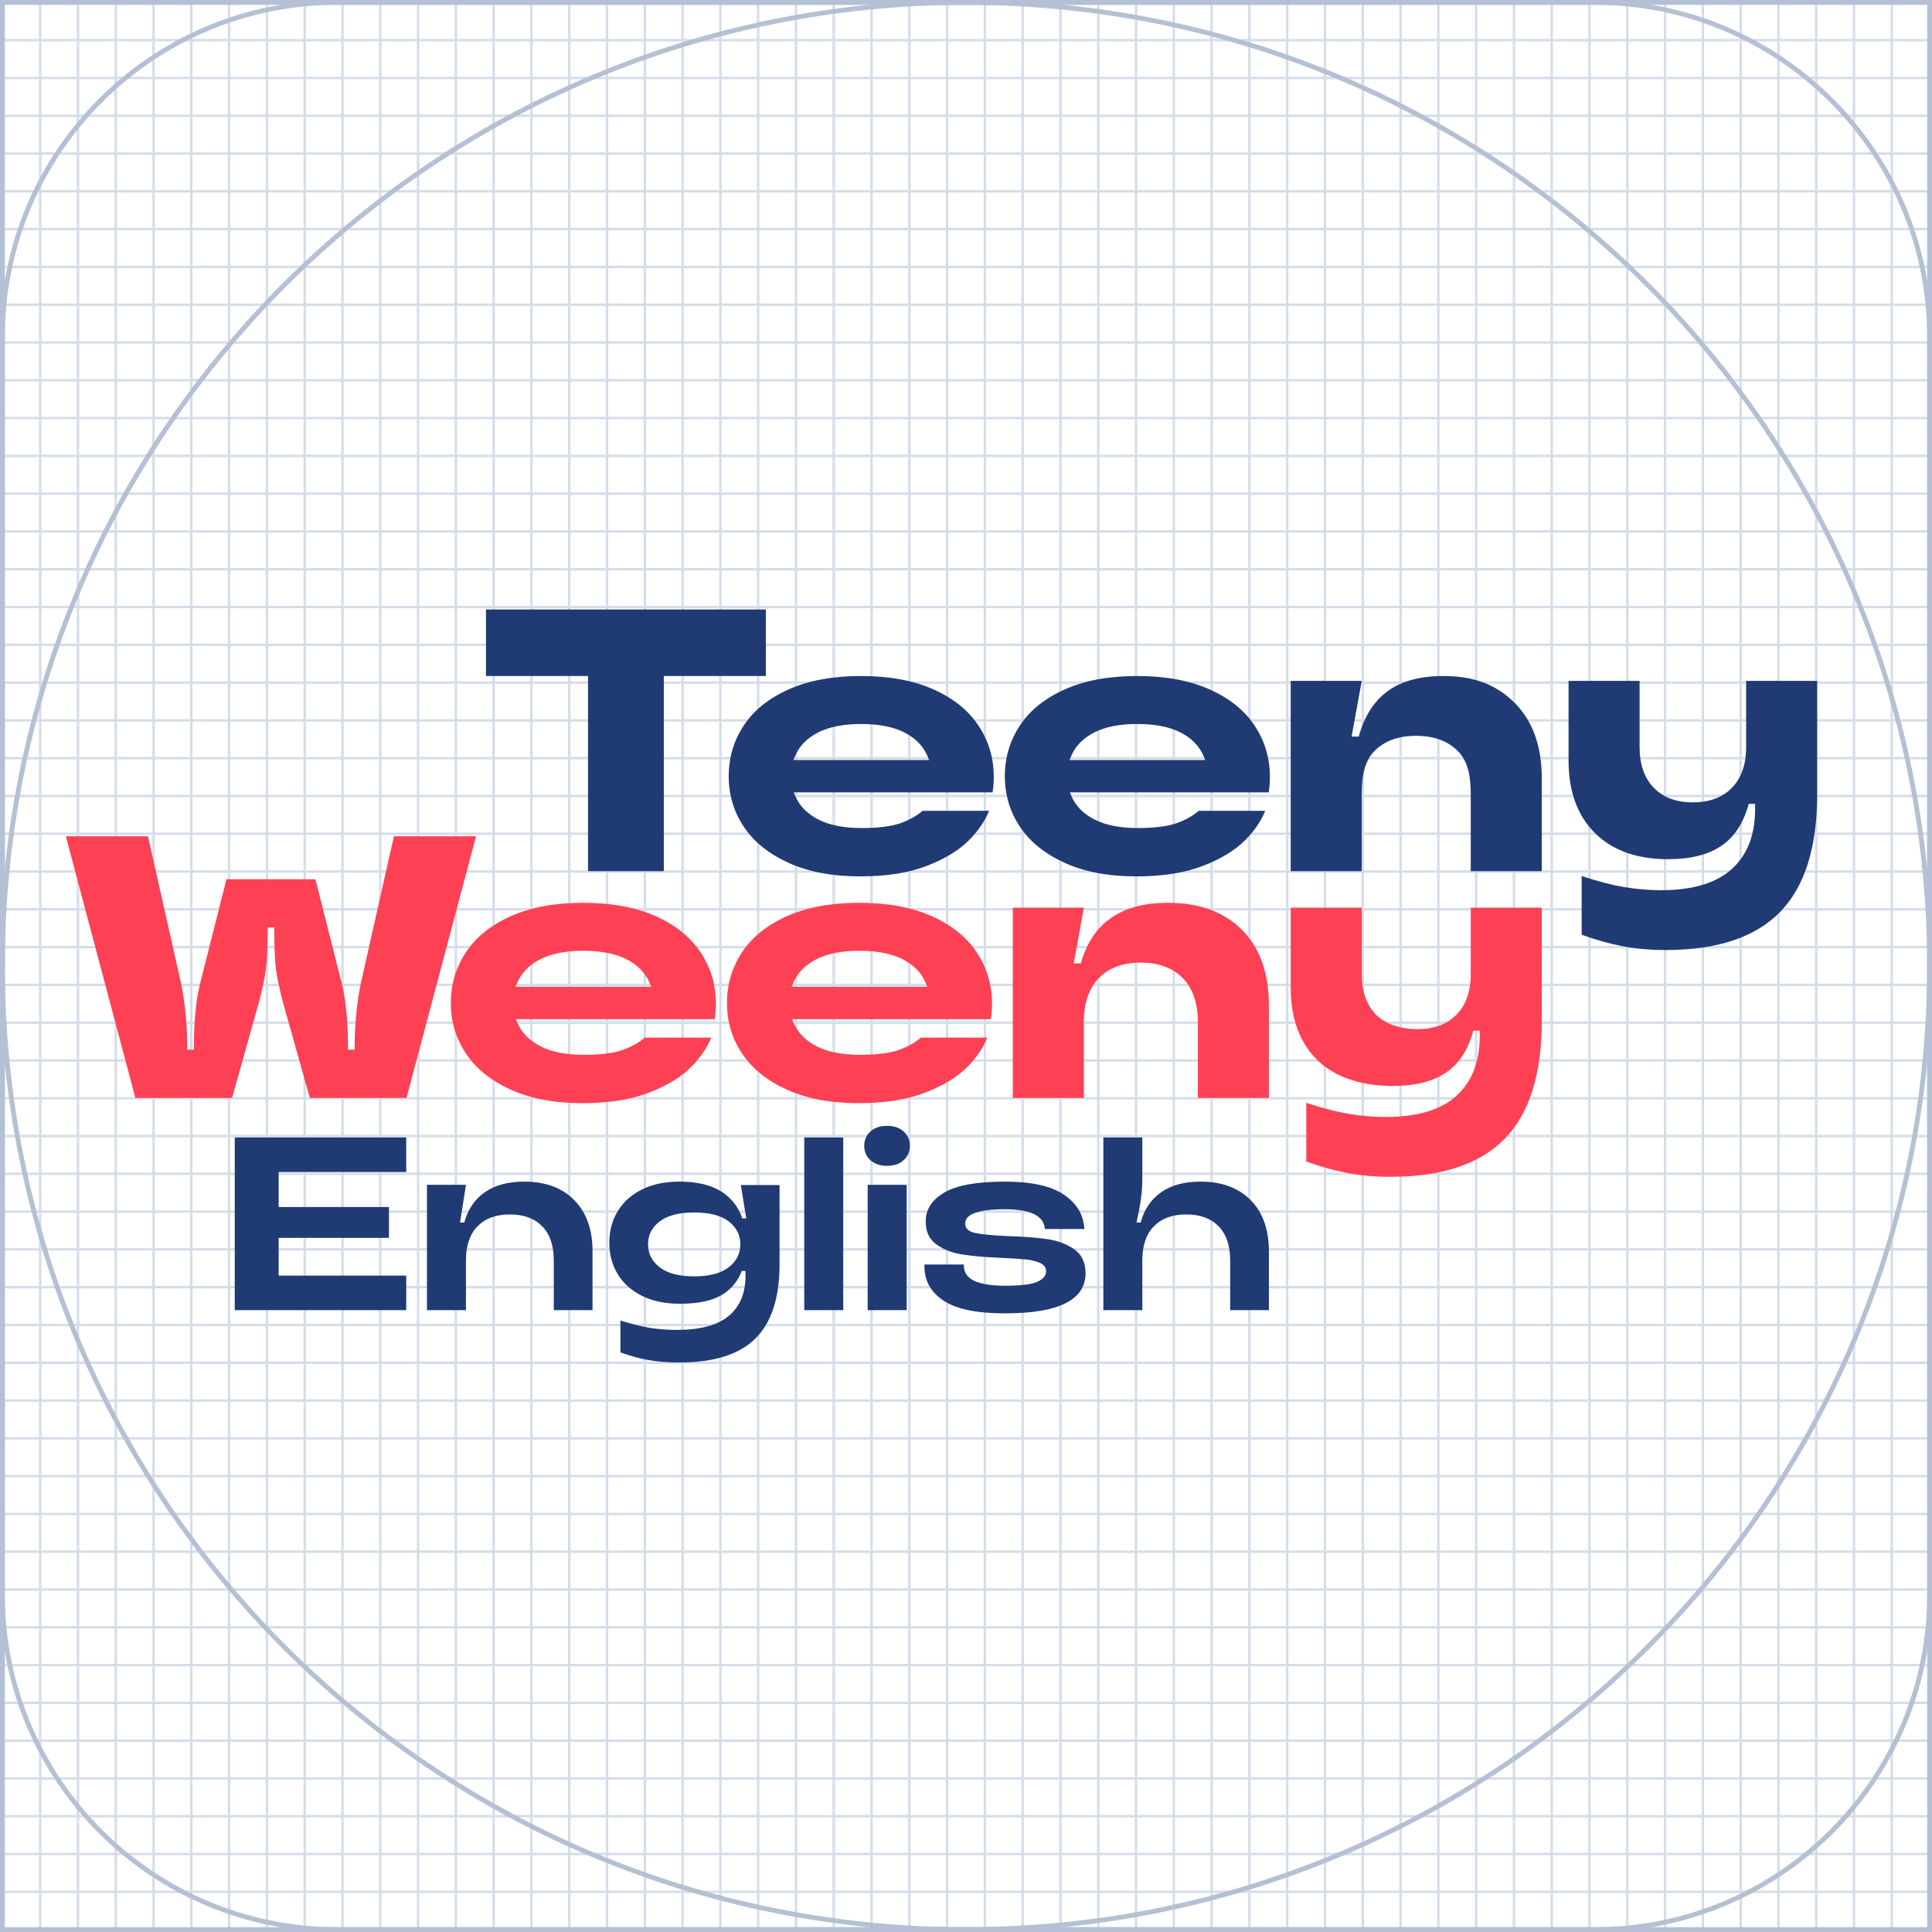
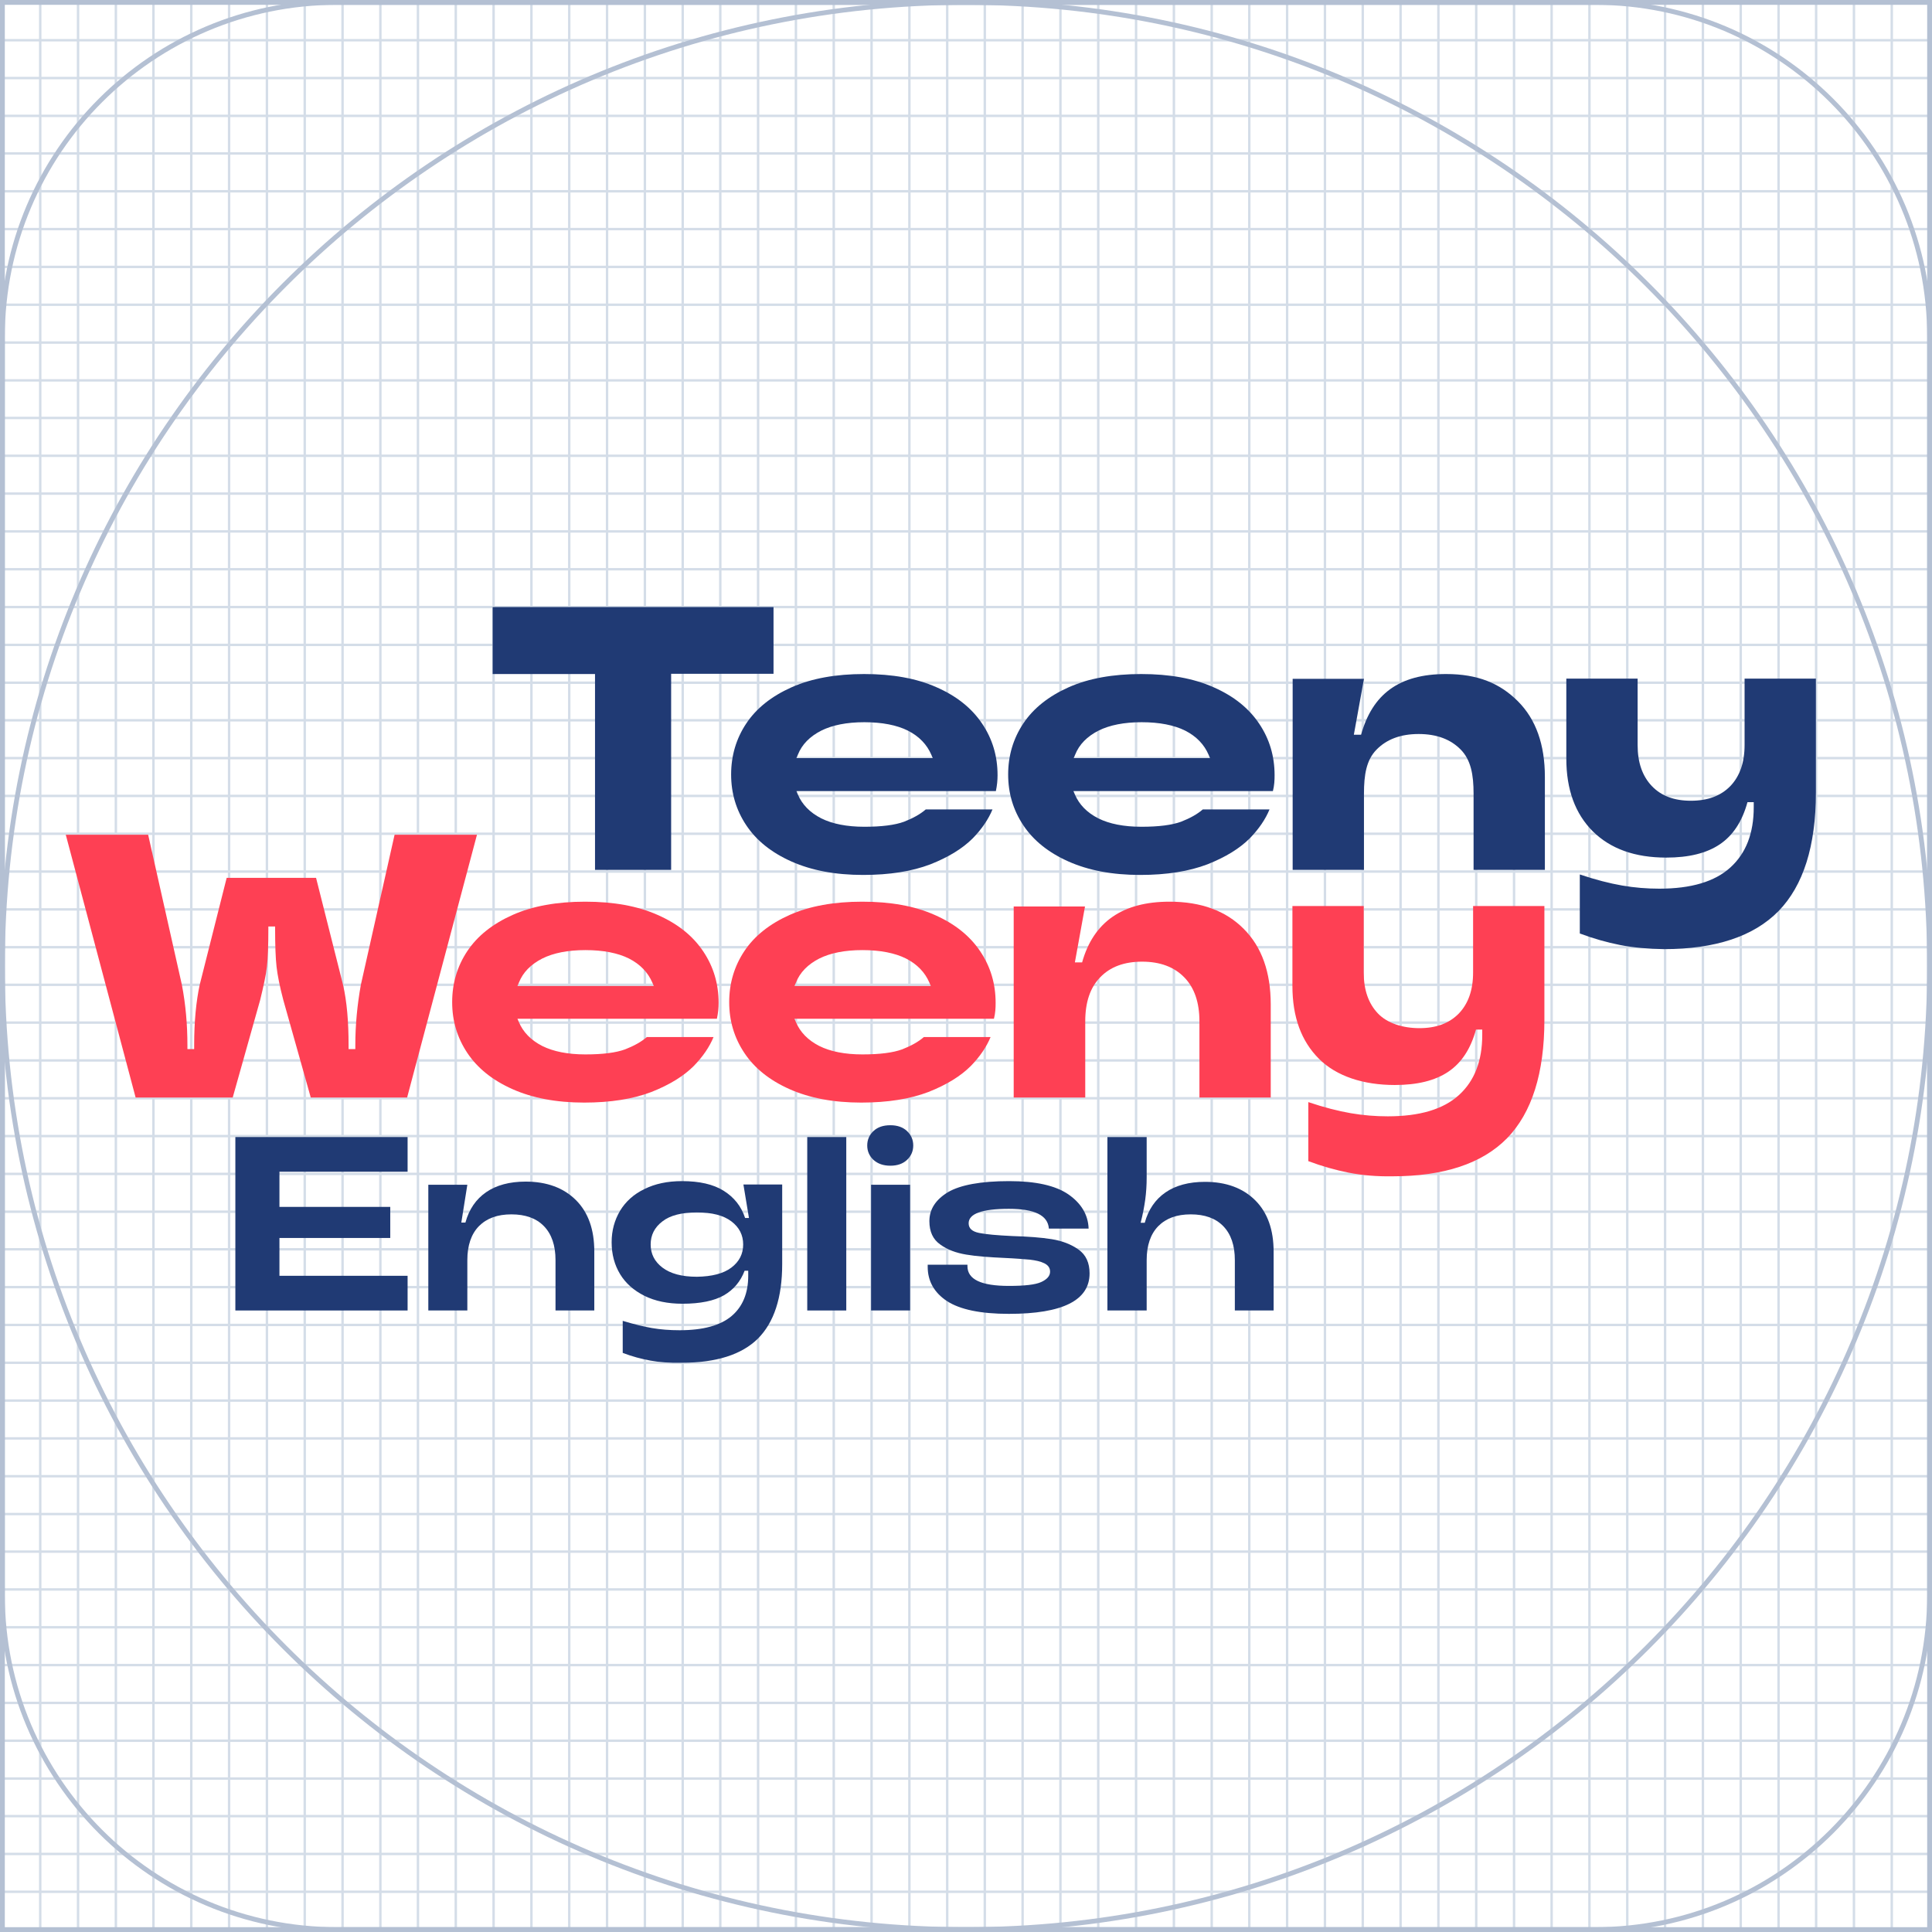
<svg xmlns="http://www.w3.org/2000/svg" version="1.1" id="Layer_1" x="0px" y="0px" viewBox="0 0 802 802" style="enable-background:new 0 0 802 802;" xml:space="preserve">
  <style type="text/css">
	.st0{enable-background:new    ;}
	.st1{fill:none;stroke:#D4DDE8;stroke-miterlimit:10;}
- 	.st2{fill:none;stroke:#B4C0D3;stroke-width:2;stroke-miterlimit:10;enable-background:new    ;}
+ 	.st2{fill:none;stroke:#B4C0D3;stroke-width:2;stroke-miterlimit:10;}
	.st3{fill:#203A74;}
	.st4{fill:#FE4054;}
</style>
  <g class="st0">
    <rect x="1" y="1" class="st1" width="800" height="800" />
-     <line class="st1" x1="1" y1="785.314" x2="801" y2="785.314" />
-     <line class="st1" x1="1" y1="769.627" x2="801" y2="769.627" />
-     <line class="st1" x1="1" y1="753.941" x2="801" y2="753.941" />
-     <line class="st1" x1="1" y1="738.255" x2="801" y2="738.255" />
-     <line class="st1" x1="1" y1="722.569" x2="801" y2="722.569" />
-     <line class="st1" x1="1" y1="706.882" x2="801" y2="706.882" />
-     <line class="st1" x1="1" y1="691.196" x2="801" y2="691.196" />
-     <line class="st1" x1="1" y1="675.51" x2="801" y2="675.51" />
-     <line class="st1" x1="1" y1="659.824" x2="801" y2="659.824" />
-     <line class="st1" x1="1" y1="644.137" x2="801" y2="644.137" />
-     <line class="st1" x1="1" y1="628.451" x2="801" y2="628.451" />
-     <line class="st1" x1="1" y1="612.765" x2="801" y2="612.765" />
-     <line class="st1" x1="1" y1="597.078" x2="801" y2="597.078" />
-     <line class="st1" x1="1" y1="581.392" x2="801" y2="581.392" />
-     <line class="st1" x1="1" y1="565.706" x2="801" y2="565.706" />
-     <line class="st1" x1="1" y1="550.02" x2="801" y2="550.02" />
-     <line class="st1" x1="1" y1="534.333" x2="801" y2="534.333" />
-     <line class="st1" x1="1" y1="518.647" x2="801" y2="518.647" />
-     <line class="st1" x1="1" y1="502.961" x2="801" y2="502.961" />
-     <line class="st1" x1="1" y1="487.275" x2="801" y2="487.275" />
-     <line class="st1" x1="1" y1="471.588" x2="801" y2="471.588" />
-     <line class="st1" x1="1" y1="455.902" x2="801" y2="455.902" />
-     <line class="st1" x1="1" y1="440.216" x2="801" y2="440.216" />
-     <line class="st1" x1="1" y1="424.529" x2="801" y2="424.529" />
-     <line class="st1" x1="1" y1="408.843" x2="801" y2="408.843" />
-     <line class="st1" x1="1" y1="393.157" x2="801" y2="393.157" />
-     <line class="st1" x1="1" y1="377.471" x2="801" y2="377.471" />
-     <line class="st1" x1="1" y1="361.784" x2="801" y2="361.784" />
-     <line class="st1" x1="1" y1="346.098" x2="801" y2="346.098" />
-     <line class="st1" x1="1" y1="330.412" x2="801" y2="330.412" />
-     <line class="st1" x1="1" y1="314.725" x2="801" y2="314.725" />
-     <line class="st1" x1="1" y1="299.039" x2="801" y2="299.039" />
-     <line class="st1" x1="1" y1="283.353" x2="801" y2="283.353" />
-     <line class="st1" x1="1" y1="267.667" x2="801" y2="267.667" />
-     <line class="st1" x1="1" y1="251.98" x2="801" y2="251.98" />
-     <line class="st1" x1="1" y1="236.294" x2="801" y2="236.294" />
-     <line class="st1" x1="1" y1="220.608" x2="801" y2="220.608" />
-     <line class="st1" x1="1" y1="204.922" x2="801" y2="204.922" />
-     <line class="st1" x1="1" y1="189.235" x2="801" y2="189.235" />
-     <line class="st1" x1="1" y1="173.549" x2="801" y2="173.549" />
-     <line class="st1" x1="1" y1="157.863" x2="801" y2="157.863" />
-     <line class="st1" x1="1" y1="142.176" x2="801" y2="142.176" />
-     <line class="st1" x1="1" y1="126.49" x2="801" y2="126.49" />
-     <line class="st1" x1="1" y1="110.804" x2="801" y2="110.804" />
-     <line class="st1" x1="1" y1="95.118" x2="801" y2="95.118" />
-     <line class="st1" x1="1" y1="79.431" x2="801" y2="79.431" />
-     <line class="st1" x1="1" y1="63.745" x2="801" y2="63.745" />
-     <line class="st1" x1="1" y1="48.059" x2="801" y2="48.059" />
-     <line class="st1" x1="1" y1="32.373" x2="801" y2="32.373" />
-     <line class="st1" x1="1" y1="16.686" x2="801" y2="16.686" />
-     <line class="st1" x1="785.314" y1="1" x2="785.314" y2="801" />
-     <line class="st1" x1="769.627" y1="1" x2="769.627" y2="801" />
-     <line class="st1" x1="753.941" y1="1" x2="753.941" y2="801" />
-     <line class="st1" x1="738.255" y1="1" x2="738.255" y2="801" />
-     <line class="st1" x1="722.569" y1="1" x2="722.569" y2="801" />
-     <line class="st1" x1="706.882" y1="1" x2="706.882" y2="801" />
-     <line class="st1" x1="691.196" y1="1" x2="691.196" y2="801" />
-     <line class="st1" x1="675.51" y1="1" x2="675.51" y2="801" />
-     <line class="st1" x1="659.824" y1="1" x2="659.824" y2="801" />
-     <line class="st1" x1="644.137" y1="1" x2="644.137" y2="801" />
-     <line class="st1" x1="628.451" y1="1" x2="628.451" y2="801" />
-     <line class="st1" x1="612.765" y1="1" x2="612.765" y2="801" />
-     <line class="st1" x1="597.078" y1="1" x2="597.078" y2="801" />
-     <line class="st1" x1="581.392" y1="1" x2="581.392" y2="801" />
-     <line class="st1" x1="565.706" y1="1" x2="565.706" y2="801" />
-     <line class="st1" x1="550.02" y1="1" x2="550.02" y2="801" />
-     <line class="st1" x1="534.333" y1="1" x2="534.333" y2="801" />
-     <line class="st1" x1="518.647" y1="1" x2="518.647" y2="801" />
-     <line class="st1" x1="502.961" y1="1" x2="502.961" y2="801" />
-     <line class="st1" x1="487.275" y1="1" x2="487.275" y2="801" />
-     <line class="st1" x1="471.588" y1="1" x2="471.588" y2="801" />
-     <line class="st1" x1="455.902" y1="1" x2="455.902" y2="801" />
-     <line class="st1" x1="440.216" y1="1" x2="440.216" y2="801" />
-     <line class="st1" x1="424.529" y1="1" x2="424.529" y2="801" />
-     <line class="st1" x1="408.843" y1="1" x2="408.843" y2="801" />
-     <line class="st1" x1="393.157" y1="1" x2="393.157" y2="801" />
-     <line class="st1" x1="377.471" y1="1" x2="377.471" y2="801" />
-     <line class="st1" x1="361.784" y1="1" x2="361.784" y2="801" />
-     <line class="st1" x1="346.098" y1="1" x2="346.098" y2="801" />
-     <line class="st1" x1="330.412" y1="1" x2="330.412" y2="801" />
-     <line class="st1" x1="314.725" y1="1" x2="314.725" y2="801" />
-     <line class="st1" x1="299.039" y1="1" x2="299.039" y2="801" />
-     <line class="st1" x1="283.353" y1="1" x2="283.353" y2="801" />
-     <line class="st1" x1="267.667" y1="1" x2="267.667" y2="801" />
-     <line class="st1" x1="251.98" y1="1" x2="251.98" y2="801" />
-     <line class="st1" x1="236.294" y1="1" x2="236.294" y2="801" />
-     <line class="st1" x1="220.608" y1="1" x2="220.608" y2="801" />
-     <line class="st1" x1="204.922" y1="1" x2="204.922" y2="801" />
-     <line class="st1" x1="189.235" y1="1" x2="189.235" y2="801" />
-     <line class="st1" x1="173.549" y1="1" x2="173.549" y2="801" />
-     <line class="st1" x1="157.863" y1="1" x2="157.863" y2="801" />
-     <line class="st1" x1="142.176" y1="1" x2="142.176" y2="801" />
-     <line class="st1" x1="126.49" y1="1" x2="126.49" y2="801" />
-     <line class="st1" x1="110.804" y1="1" x2="110.804" y2="801" />
-     <line class="st1" x1="95.118" y1="1" x2="95.118" y2="801" />
-     <line class="st1" x1="79.431" y1="1" x2="79.431" y2="801" />
-     <line class="st1" x1="63.745" y1="1" x2="63.745" y2="801" />
-     <line class="st1" x1="48.059" y1="1" x2="48.059" y2="801" />
-     <line class="st1" x1="32.373" y1="1" x2="32.373" y2="801" />
-     <line class="st1" x1="16.686" y1="1" x2="16.686" y2="801" />
+     <line class="st1" x1="1" y1="785.3" x2="801" y2="785.3" />
+     <line class="st1" x1="1" y1="769.6" x2="801" y2="769.6" />
+     <line class="st1" x1="1" y1="753.9" x2="801" y2="753.9" />
+     <line class="st1" x1="1" y1="738.3" x2="801" y2="738.3" />
+     <line class="st1" x1="1" y1="722.6" x2="801" y2="722.6" />
+     <line class="st1" x1="1" y1="706.9" x2="801" y2="706.9" />
+     <line class="st1" x1="1" y1="691.2" x2="801" y2="691.2" />
+     <line class="st1" x1="1" y1="675.5" x2="801" y2="675.5" />
+     <line class="st1" x1="1" y1="659.8" x2="801" y2="659.8" />
+     <line class="st1" x1="1" y1="644.1" x2="801" y2="644.1" />
+     <line class="st1" x1="1" y1="628.5" x2="801" y2="628.5" />
+     <line class="st1" x1="1" y1="612.8" x2="801" y2="612.8" />
+     <line class="st1" x1="1" y1="597.1" x2="801" y2="597.1" />
+     <line class="st1" x1="1" y1="581.4" x2="801" y2="581.4" />
+     <line class="st1" x1="1" y1="565.7" x2="801" y2="565.7" />
+     <line class="st1" x1="1" y1="550" x2="801" y2="550" />
+     <line class="st1" x1="1" y1="534.3" x2="801" y2="534.3" />
+     <line class="st1" x1="1" y1="518.6" x2="801" y2="518.6" />
+     <line class="st1" x1="1" y1="503" x2="801" y2="503" />
+     <line class="st1" x1="1" y1="487.3" x2="801" y2="487.3" />
+     <line class="st1" x1="1" y1="471.6" x2="801" y2="471.6" />
+     <line class="st1" x1="1" y1="455.9" x2="801" y2="455.9" />
+     <line class="st1" x1="1" y1="440.2" x2="801" y2="440.2" />
+     <line class="st1" x1="1" y1="424.5" x2="801" y2="424.5" />
+     <line class="st1" x1="1" y1="408.8" x2="801" y2="408.8" />
+     <line class="st1" x1="1" y1="393.2" x2="801" y2="393.2" />
+     <line class="st1" x1="1" y1="377.5" x2="801" y2="377.5" />
+     <line class="st1" x1="1" y1="361.8" x2="801" y2="361.8" />
+     <line class="st1" x1="1" y1="346.1" x2="801" y2="346.1" />
+     <line class="st1" x1="1" y1="330.4" x2="801" y2="330.4" />
+     <line class="st1" x1="1" y1="314.7" x2="801" y2="314.7" />
+     <line class="st1" x1="1" y1="299" x2="801" y2="299" />
+     <line class="st1" x1="1" y1="283.4" x2="801" y2="283.4" />
+     <line class="st1" x1="1" y1="267.7" x2="801" y2="267.7" />
+     <line class="st1" x1="1" y1="252" x2="801" y2="252" />
+     <line class="st1" x1="1" y1="236.3" x2="801" y2="236.3" />
+     <line class="st1" x1="1" y1="220.6" x2="801" y2="220.6" />
+     <line class="st1" x1="1" y1="204.9" x2="801" y2="204.9" />
+     <line class="st1" x1="1" y1="189.2" x2="801" y2="189.2" />
+     <line class="st1" x1="1" y1="173.5" x2="801" y2="173.5" />
+     <line class="st1" x1="1" y1="157.9" x2="801" y2="157.9" />
+     <line class="st1" x1="1" y1="142.2" x2="801" y2="142.2" />
+     <line class="st1" x1="1" y1="126.5" x2="801" y2="126.5" />
+     <line class="st1" x1="1" y1="110.8" x2="801" y2="110.8" />
+     <line class="st1" x1="1" y1="95.1" x2="801" y2="95.1" />
+     <line class="st1" x1="1" y1="79.4" x2="801" y2="79.4" />
+     <line class="st1" x1="1" y1="63.7" x2="801" y2="63.7" />
+     <line class="st1" x1="1" y1="48.1" x2="801" y2="48.1" />
+     <line class="st1" x1="1" y1="32.4" x2="801" y2="32.4" />
+     <line class="st1" x1="1" y1="16.7" x2="801" y2="16.7" />
+     <line class="st1" x1="785.3" y1="1" x2="785.3" y2="801" />
+     <line class="st1" x1="769.6" y1="1" x2="769.6" y2="801" />
+     <line class="st1" x1="753.9" y1="1" x2="753.9" y2="801" />
+     <line class="st1" x1="738.3" y1="1" x2="738.3" y2="801" />
+     <line class="st1" x1="722.6" y1="1" x2="722.6" y2="801" />
+     <line class="st1" x1="706.9" y1="1" x2="706.9" y2="801" />
+     <line class="st1" x1="691.2" y1="1" x2="691.2" y2="801" />
+     <line class="st1" x1="675.5" y1="1" x2="675.5" y2="801" />
+     <line class="st1" x1="659.8" y1="1" x2="659.8" y2="801" />
+     <line class="st1" x1="644.1" y1="1" x2="644.1" y2="801" />
+     <line class="st1" x1="628.5" y1="1" x2="628.5" y2="801" />
+     <line class="st1" x1="612.8" y1="1" x2="612.8" y2="801" />
+     <line class="st1" x1="597.1" y1="1" x2="597.1" y2="801" />
+     <line class="st1" x1="581.4" y1="1" x2="581.4" y2="801" />
+     <line class="st1" x1="565.7" y1="1" x2="565.7" y2="801" />
+     <line class="st1" x1="550" y1="1" x2="550" y2="801" />
+     <line class="st1" x1="534.3" y1="1" x2="534.3" y2="801" />
+     <line class="st1" x1="518.6" y1="1" x2="518.6" y2="801" />
+     <line class="st1" x1="503" y1="1" x2="503" y2="801" />
+     <line class="st1" x1="487.3" y1="1" x2="487.3" y2="801" />
+     <line class="st1" x1="471.6" y1="1" x2="471.6" y2="801" />
+     <line class="st1" x1="455.9" y1="1" x2="455.9" y2="801" />
+     <line class="st1" x1="440.2" y1="1" x2="440.2" y2="801" />
+     <line class="st1" x1="424.5" y1="1" x2="424.5" y2="801" />
+     <line class="st1" x1="408.8" y1="1" x2="408.8" y2="801" />
+     <line class="st1" x1="393.2" y1="1" x2="393.2" y2="801" />
+     <line class="st1" x1="377.5" y1="1" x2="377.5" y2="801" />
+     <line class="st1" x1="361.8" y1="1" x2="361.8" y2="801" />
+     <line class="st1" x1="346.1" y1="1" x2="346.1" y2="801" />
+     <line class="st1" x1="330.4" y1="1" x2="330.4" y2="801" />
+     <line class="st1" x1="314.7" y1="1" x2="314.7" y2="801" />
+     <line class="st1" x1="299" y1="1" x2="299" y2="801" />
+     <line class="st1" x1="283.4" y1="1" x2="283.4" y2="801" />
+     <line class="st1" x1="267.7" y1="1" x2="267.7" y2="801" />
+     <line class="st1" x1="252" y1="1" x2="252" y2="801" />
+     <line class="st1" x1="236.3" y1="1" x2="236.3" y2="801" />
+     <line class="st1" x1="220.6" y1="1" x2="220.6" y2="801" />
+     <line class="st1" x1="204.9" y1="1" x2="204.9" y2="801" />
+     <line class="st1" x1="189.2" y1="1" x2="189.2" y2="801" />
+     <line class="st1" x1="173.5" y1="1" x2="173.5" y2="801" />
+     <line class="st1" x1="157.9" y1="1" x2="157.9" y2="801" />
+     <line class="st1" x1="142.2" y1="1" x2="142.2" y2="801" />
+     <line class="st1" x1="126.5" y1="1" x2="126.5" y2="801" />
+     <line class="st1" x1="110.8" y1="1" x2="110.8" y2="801" />
+     <line class="st1" x1="95.1" y1="1" x2="95.1" y2="801" />
+     <line class="st1" x1="79.4" y1="1" x2="79.4" y2="801" />
+     <line class="st1" x1="63.7" y1="1" x2="63.7" y2="801" />
+     <line class="st1" x1="48.1" y1="1" x2="48.1" y2="801" />
+     <line class="st1" x1="32.4" y1="1" x2="32.4" y2="801" />
+     <line class="st1" x1="16.7" y1="1" x2="16.7" y2="801" />
  </g>
-   <path class="st2" d="M401,801L401,801C180.086,801,1,621.914,1,401l0,0C1,180.086,180.086,1,401,1l0,0  c220.914,0,400,179.086,400,400l0,0C801,621.914,621.914,801,401,801z" />
-   <path class="st2" d="M662,801H140C63.232,801,1,738.768,1,662V140C1,63.232,63.232,1,140,1h522c76.768,0,139,62.232,139,139v522  C801,738.768,738.768,801,662,801z" />
+   <path class="st2" d="M401,801L401,801C180.1,801,1,621.9,1,401l0,0C1,180.1,180.1,1,401,1l0,0c220.9,0,400,179.1,400,400l0,0  C801,621.9,621.9,801,401,801z" />
+   <path class="st2" d="M662,801H140C63.2,801,1,738.8,1,662V140C1,63.2,63.2,1,140,1h522c76.8,0,139,62.2,139,139v522  C801,738.8,738.8,801,662,801z" />
  <rect x="1" y="1" class="st2" width="800" height="800" />
-   <g id="Logotype_3_">
-     <g id="English_7_">
-       <path class="st3" d="M168.629,472.172v14.338h-52.95v14.543h45.781v12.802h-45.78v15.669h52.95v14.339H97.45v-71.692h71.179    V472.172z" />
-       <path class="st3" d="M177.241,543.865v-52.028h16.182l-2.458,15.67h1.741c1.501-5.462,4.353-9.661,8.552-12.598    c4.199-2.935,9.643-4.404,16.336-4.404c8.808,0,15.737,2.561,20.79,7.682c5.052,5.121,7.579,12.187,7.579,21.2v24.478h-16.08    v-20.79c0-6.077-1.605-10.754-4.813-14.032c-3.21-3.277-7.682-4.916-13.417-4.916s-10.208,1.639-13.416,4.916    c-3.21,3.277-4.814,7.955-4.814,14.032v20.79L177.241,543.865L177.241,543.865z" />
-       <path class="st3" d="M269.017,564.553c-3.756-0.683-7.579-1.741-11.471-3.175v-13.211c4.574,1.434,8.619,2.44,12.136,3.021    c3.516,0.58,7.288,0.871,11.317,0.871c9.763,0,16.951-1.946,21.56-5.837c4.609-3.893,6.912-9.423,6.912-16.592v-2.049h-1.536    c-1.707,4.439-4.577,7.82-8.603,10.139c-4.03,2.323-9.73,3.482-17.104,3.482c-6.078,0-11.317-1.091-15.721-3.277    c-4.404-2.184-7.767-5.188-10.088-9.013c-2.322-3.823-3.482-8.193-3.482-13.109c0-4.847,1.16-9.182,3.482-13.007    c2.321-3.823,5.667-6.826,10.037-9.013c4.369-2.184,9.559-3.277,15.567-3.277c7.169,0,12.905,1.332,17.206,3.995    c4.302,2.663,7.272,6.418,8.911,11.266h1.639l-2.253-13.826h16.079v32.876c0,13.929-3.346,24.204-10.036,30.828    c-6.694,6.622-17.173,9.935-31.443,9.935C277.142,565.577,272.771,565.235,269.017,564.553z M302.457,526.095    c3.241-2.491,4.865-5.684,4.865-9.575c0-3.893-1.625-7.067-4.865-9.525c-3.245-2.458-8.006-3.688-14.287-3.688    c-6.283,0-11.045,1.23-14.287,3.688c-3.244,2.458-4.865,5.632-4.865,9.525c0,3.892,1.621,7.084,4.865,9.575    c3.242,2.493,8.004,3.738,14.287,3.738C294.45,529.833,299.212,528.588,302.457,526.095z" />
-       <path class="st3" d="M350.039,543.865h-16.182v-71.692h16.182V543.865z" />
-       <path class="st3" d="M361.313,481.595c-1.707-1.57-2.56-3.55-2.56-5.94c0-2.389,0.853-4.368,2.56-5.94    c1.706-1.57,4.028-2.356,6.965-2.356c2.867,0,5.154,0.786,6.862,2.356c1.706,1.571,2.56,3.551,2.56,5.94    c0,2.391-0.854,4.37-2.56,5.94c-1.707,1.572-3.995,2.355-6.862,2.355C365.341,483.95,363.02,483.166,361.313,481.595z     M376.369,543.865h-16.183v-52.028h16.183V543.865z" />
-       <path class="st3" d="M391.691,539.921c-5.293-3.516-7.938-8.245-7.938-14.185v-0.819h16.387v0.615c0,5.463,5.7,8.193,17.104,8.193    c6.486,0,10.941-0.546,13.365-1.639c2.424-1.092,3.636-2.526,3.636-4.302c0-1.57-0.803-2.73-2.406-3.482    c-1.605-0.751-3.603-1.245-5.992-1.485c-2.39-0.238-5.804-0.461-10.241-0.666c-6.555-0.272-11.916-0.732-16.08-1.382    c-4.165-0.649-7.75-2.031-10.754-4.148c-3.005-2.115-4.506-5.326-4.506-9.627c0-4.917,2.56-8.893,7.681-11.932    c5.121-3.037,13.553-4.558,25.297-4.558c10.992,0,19.152,1.828,24.478,5.479c5.325,3.654,8.125,8.383,8.398,14.185h-16.388    c-0.409-5.462-5.906-8.193-16.489-8.193c-11.061,0-16.592,1.981-16.592,5.94c0,2.049,1.434,3.364,4.302,3.943    c2.867,0.581,7.441,1.008,13.724,1.28c6.622,0.205,12.068,0.632,16.336,1.28c4.266,0.651,7.937,2.066,11.01,4.251    c3.072,2.185,4.608,5.463,4.608,9.832c0,11.129-11.129,16.694-33.388,16.694C405.5,545.196,396.981,543.439,391.691,539.921z" />
-       <path class="st3" d="M458.015,543.865v-71.692h16.182v16.694c0,3.141-0.204,6.18-0.614,9.115    c-0.409,2.936-1.024,6.112-1.844,9.525h1.742c1.501-5.462,4.352-9.661,8.552-12.598c4.199-2.935,9.643-4.404,16.335-4.404    c8.809,0,15.737,2.561,20.791,7.682c5.051,5.121,7.578,12.187,7.578,21.2v24.478h-16.079v-20.79    c0-6.077-1.604-10.754-4.813-14.032c-3.211-3.277-7.682-4.916-13.417-4.916s-10.208,1.639-13.416,4.916    c-3.21,3.277-4.814,7.955-4.814,14.032v20.79H458.015z" />
+   <g id="Logotype_1_">
+     <g id="English_1_">
+       <path class="st3" d="M169.2,472v14.4H116V501h46v12.9h-46v15.7h53.2V544H97.7v-72H169.2z" />
+       <path class="st3" d="M177.8,544v-52.2H194l-2.5,15.7h1.7c1.5-5.5,4.4-9.7,8.6-12.6c4.2-2.9,9.7-4.4,16.4-4.4    c8.8,0,15.8,2.6,20.9,7.7c5.1,5.1,7.6,12.2,7.6,21.3V544h-16.1v-20.9c0-6.1-1.6-10.8-4.8-14.1c-3.2-3.3-7.7-4.9-13.5-4.9    s-10.2,1.6-13.5,4.9c-3.2,3.3-4.8,8-4.8,14.1V544H177.8z" />
+       <path class="st3" d="M270,564.8c-3.8-0.7-7.6-1.7-11.5-3.2v-13.3c4.6,1.4,8.7,2.4,12.2,3s7.3,0.9,11.4,0.9c9.8,0,17-2,21.6-5.9    s6.9-9.5,6.9-16.7v-2.1h-1.5c-1.7,4.5-4.6,7.9-8.6,10.2s-9.8,3.5-17.2,3.5c-6.1,0-11.4-1.1-15.8-3.3s-7.8-5.2-10.1-9    c-2.3-3.8-3.5-8.2-3.5-13.2c0-4.9,1.2-9.2,3.5-13.1c2.3-3.8,5.7-6.9,10.1-9c4.4-2.2,9.6-3.3,15.6-3.3c7.2,0,13,1.3,17.3,4    s7.3,6.4,8.9,11.3h1.6l-2.3-13.9h16.1v33c0,14-3.4,24.3-10.1,31c-6.7,6.6-17.2,10-31.6,10C278.1,565.8,273.8,565.5,270,564.8z     M303.6,526.2c3.3-2.5,4.9-5.7,4.9-9.6s-1.6-7.1-4.9-9.6s-8-3.7-14.3-3.7s-11.1,1.2-14.3,3.7c-3.3,2.5-4.9,5.7-4.9,9.6    c0,3.9,1.6,7.1,4.9,9.6s8,3.8,14.3,3.8C295.5,529.9,300.3,528.7,303.6,526.2z" />
+       <path class="st3" d="M351.3,544h-16.2v-72h16.2V544z" />
+       <path class="st3" d="M362.6,481.5c-1.7-1.6-2.6-3.6-2.6-6s0.9-4.4,2.6-6s4-2.4,7-2.4c2.9,0,5.2,0.8,6.9,2.4c1.7,1.6,2.6,3.6,2.6,6    s-0.9,4.4-2.6,6s-4,2.4-6.9,2.4S364.4,483.1,362.6,481.5z M377.8,544h-16.2v-52.2h16.2V544z" />
+       <path class="st3" d="M393.1,540.1c-5.3-3.5-8-8.3-8-14.2V525h16.5v0.6c0,5.5,5.7,8.2,17.2,8.2c6.5,0,11-0.5,13.4-1.6    s3.7-2.5,3.7-4.3c0-1.6-0.8-2.7-2.4-3.5s-3.6-1.2-6-1.5c-2.4-0.2-5.8-0.5-10.3-0.7c-6.6-0.3-12-0.7-16.1-1.4    c-4.2-0.7-7.8-2-10.8-4.2c-3-2.1-4.5-5.3-4.5-9.7c0-4.9,2.6-8.9,7.7-12c5.1-3,13.6-4.6,25.4-4.6c11,0,19.2,1.8,24.6,5.5    c5.3,3.7,8.2,8.4,8.4,14.2h-16.5c-0.4-5.5-5.9-8.2-16.6-8.2c-11.1,0-16.7,2-16.7,6c0,2.1,1.4,3.4,4.3,4s7.5,1,13.8,1.3    c6.6,0.2,12.1,0.6,16.4,1.3s8,2.1,11.1,4.3s4.6,5.5,4.6,9.9c0,11.2-11.2,16.8-33.5,16.8C407,545.4,398.5,543.6,393.1,540.1z" />
+       <path class="st3" d="M459.7,544v-72H476v16.8c0,3.2-0.2,6.2-0.6,9.2c-0.4,2.9-1,6.1-1.9,9.6h1.7c1.5-5.5,4.4-9.7,8.6-12.6    s9.7-4.4,16.4-4.4c8.8,0,15.8,2.6,20.9,7.7c5.1,5.1,7.6,12.2,7.6,21.3V544h-16.1v-20.9c0-6.1-1.6-10.8-4.8-14.1    c-3.2-3.3-7.7-4.9-13.5-4.9s-10.2,1.6-13.5,4.9c-3.2,3.3-4.8,8-4.8,14.1V544H459.7z" />
    </g>
-     <g id="Weeny_4_">
-       <path class="st4" d="M56.19,455.766L27.327,347.141h34.088l13.966,62.071c1.552,8.278,2.328,16.604,2.328,24.984v1.552h2.793    v-1.552c0-9.723,0.776-18.052,2.328-24.984l11.173-44.226h36.932l11.173,44.226c1.552,6.932,2.328,15.261,2.328,24.984v1.552    h2.793v-1.552c0-8.38,0.776-16.706,2.328-24.984l13.966-62.071h34.088l-28.863,108.625h-40.14L117.28,415.42    c-1.45-5.688-2.381-10.265-2.793-13.733c-0.415-3.465-0.621-8.819-0.621-16.061v-0.62h-2.793v0.62    c0,7.243-0.209,12.596-0.621,16.061c-0.415,3.467-1.346,8.045-2.793,13.733l-11.328,40.346L56.19,455.766L56.19,455.766z" />
-       <path class="st4" d="M420.439,455.766v-78.985h29.484l-4.19,23.121h2.948c4.655-16.759,16.706-25.139,36.157-25.139    c13.036,0,23.277,3.751,30.725,11.25c7.448,7.502,11.173,17.923,11.173,31.268v38.484h-29.484v-31.501    c0-7.86-2.094-13.939-6.285-18.233c-4.19-4.292-10.009-6.439-17.458-6.439c-7.448,0-13.243,2.148-17.38,6.439    c-4.139,4.295-6.207,10.373-6.207,18.233v31.501L420.439,455.766L420.439,455.766z" />
-       <path class="st4" d="M559.012,486.879c-5.587-1.086-11.174-2.665-16.759-4.733v-24.363c6.517,2.172,12.361,3.698,17.535,4.578    c5.172,0.878,10.293,1.319,15.362,1.319c13.138,0,22.939-2.925,29.407-8.768c6.464-5.843,9.699-14.145,9.699-24.905v-2.173h-2.639    c-2.172,7.968-5.975,13.787-11.406,17.458c-5.431,3.673-12.802,5.509-22.113,5.509c-12.932,0-24.078-3.62-31.371-10.862    c-7.294-7.24-10.94-17.276-10.94-30.104v-33.053h29.484v27.466c0,7.243,1.964,12.88,5.897,16.914    c3.93,4.035,10.345,6.053,17.173,6.053c6.93,0,12.362-2.018,16.294-6.053c3.93-4.034,5.897-9.671,5.897-16.914v-27.466h29.484    V423.8c0,22.139-5.147,38.457-15.44,48.958c-10.295,10.499-26.097,15.751-47.407,15.751    C570.65,488.509,564.598,487.965,559.012,486.879z" />
-       <path class="st4" d="M411.803,416.661c0-7.861-2.122-14.974-6.362-21.337c-4.243-6.363-10.502-11.379-18.777-15.052    c-8.278-3.671-18.26-5.509-29.95-5.509c-11.692,0-21.673,1.838-29.95,5.509c-8.278,3.673-14.51,8.665-18.698,14.974    c-4.191,6.311-6.286,13.346-6.286,21.105s2.095,14.768,6.286,21.027c4.189,6.26,10.396,11.25,18.621,14.974    c8.224,3.724,18.128,5.587,29.716,5.587c10.963,0,20.224-1.475,27.776-4.423c7.551-2.948,13.396-6.542,17.535-10.785    c3.815-3.911,6.519-7.912,8.135-12.001h-1.102h-26.502l0,0c-2.327,2.033-5.34,3.734-8.961,5.058    c-3.768,1.38-9.292,2.08-16.417,2.08c-7.272,0-13.278-1.187-17.85-3.527c-4.652-2.378-7.895-5.685-9.638-9.831l-0.603-1.436    h81.514h1.036C411.637,420.862,411.803,418.721,411.803,416.661z M328.638,409.627l0.584-1.427    c1.74-4.249,4.984-7.612,9.641-9.995c4.577-2.341,10.583-3.527,17.851-3.527c7.369,0,13.427,1.187,18.006,3.527    c4.654,2.383,7.898,5.746,9.641,9.995l0.586,1.427H328.638z" />
-       <path class="st4" d="M297.179,416.661c0-7.861-2.122-14.974-6.362-21.337c-4.243-6.363-10.502-11.379-18.777-15.052    c-8.278-3.671-18.26-5.509-29.95-5.509c-11.692,0-21.673,1.838-29.95,5.509c-8.278,3.673-14.51,8.665-18.698,14.974    c-4.191,6.311-6.286,13.346-6.286,21.105s2.095,14.768,6.286,21.027c4.189,6.26,10.396,11.25,18.621,14.974    c8.224,3.724,18.128,5.587,29.716,5.587c10.963,0,20.224-1.475,27.776-4.423c7.551-2.948,13.396-6.542,17.535-10.785    c3.815-3.911,6.519-7.912,8.135-12.001h-1.102h-26.502l0,0c-2.327,2.033-5.34,3.734-8.961,5.058    c-3.768,1.38-9.292,2.08-16.417,2.08c-7.272,0-13.278-1.187-17.85-3.527c-4.652-2.378-7.895-5.685-9.638-9.831l-0.604-1.436    h81.514h1.036C297.013,420.862,297.179,418.721,297.179,416.661z M214.015,409.627l0.584-1.427    c1.74-4.249,4.984-7.612,9.641-9.995c4.577-2.341,10.583-3.527,17.851-3.527c7.369,0,13.427,1.187,18.006,3.527    c4.654,2.383,7.898,5.746,9.641,9.995l0.586,1.427H214.015z" />
+     <g id="Weeny_1_">
+       <path class="st4" d="M56.3,455.6l-29-109.1h34.2l14,62.3c1.6,8.3,2.3,16.7,2.3,25.1v1.6h2.8v-1.6c0-9.8,0.8-18.1,2.3-25.1    l11.2-44.4h37.1l11.2,44.4c1.6,7,2.3,15.3,2.3,25.1v1.6h2.8v-1.6c0-8.4,0.8-16.8,2.3-25.1l14-62.3H198l-29,109.1h-40l-11.4-40.5    c-1.5-5.7-2.4-10.3-2.8-13.8s-0.6-8.9-0.6-16.1v-0.6h-2.8v0.6c0,7.3-0.2,12.6-0.6,16.1s-1.4,8.1-2.8,13.8l-11.4,40.5H56.3z" />
+       <path class="st4" d="M420.8,455.6v-79.3h29.6l-4.2,23.2h3c4.7-16.8,16.8-25.2,36.3-25.2c13.1,0,23.4,3.8,30.8,11.3    c7.5,7.5,11.2,18,11.2,31.4v38.6h-29.6V424c0-7.9-2.1-14-6.3-18.3c-4.2-4.3-10-6.5-17.5-6.5s-13.3,2.2-17.4,6.5    c-4.2,4.3-6.2,10.4-6.2,18.3v31.6L420.8,455.6L420.8,455.6z" />
+       <path class="st4" d="M559.9,486.8c-5.6-1.1-11.2-2.7-16.8-4.8v-24.5c6.5,2.2,12.4,3.7,17.6,4.6c5.2,0.9,10.3,1.3,15.4,1.3    c13.2,0,23-2.9,29.5-8.8s9.7-14.2,9.7-25v-2.2h-2.6c-2.2,8-6,13.8-11.5,17.5s-12.9,5.5-22.2,5.5c-13,0-24.2-3.6-31.5-10.9    s-11-17.3-11-30.2v-33.2h29.6v27.6c0,7.3,2,12.9,5.9,17s10.4,6.1,17.2,6.1c7,0,12.4-2,16.4-6.1c3.9-4.1,5.9-9.7,5.9-17v-27.6h29.6    v47.2c0,22.2-5.2,38.6-15.5,49.2c-10.3,10.5-26.2,15.8-47.6,15.8C571.6,488.4,565.5,487.9,559.9,486.8z" />
+       <path class="st4" d="M413.3,416.3c0-7.9-2.1-15-6.4-21.4s-10.5-11.4-18.9-15.1c-8.3-3.7-18.3-5.5-30.1-5.5    c-11.7,0-21.8,1.8-30.1,5.5c-8.3,3.7-14.6,8.7-18.8,15c-4.2,6.3-6.3,13.4-6.3,21.2c0,7.8,2.1,14.8,6.3,21.1    c4.2,6.3,10.4,11.3,18.7,15c8.3,3.7,18.2,5.6,29.8,5.6c11,0,20.3-1.5,27.9-4.4c7.6-3,13.4-6.6,17.6-10.8c3.8-3.9,6.5-7.9,8.2-12    h-1.1h-26.6l0,0c-2.3,2-5.4,3.7-9,5.1c-3.8,1.4-9.3,2.1-16.5,2.1c-7.3,0-13.3-1.2-17.9-3.5c-4.7-2.4-7.9-5.7-9.7-9.9l-0.6-1.4    h81.8h1C413.2,420.5,413.3,418.4,413.3,416.3z M329.8,409.3l0.6-1.4c1.7-4.3,5-7.6,9.7-10c4.6-2.3,10.6-3.5,17.9-3.5    c7.4,0,13.5,1.2,18.1,3.5c4.7,2.4,7.9,5.8,9.7,10l0.6,1.4H329.8z" />
+       <path class="st4" d="M298.3,416.3c0-7.9-2.1-15-6.4-21.4s-10.5-11.4-18.9-15.1c-8.3-3.7-18.3-5.5-30.1-5.5    c-11.7,0-21.8,1.8-30.1,5.5s-14.6,8.7-18.8,15s-6.3,13.4-6.3,21.2c0,7.8,2.1,14.8,6.3,21.1c4.2,6.3,10.4,11.3,18.7,15    s18.2,5.6,29.8,5.6c11,0,20.3-1.5,27.9-4.4c7.6-3,13.4-6.6,17.6-10.8c3.8-3.9,6.5-7.9,8.2-12h-1.1h-26.6l0,0c-2.3,2-5.4,3.7-9,5.1    c-3.8,1.4-9.3,2.1-16.5,2.1c-7.3,0-13.3-1.2-17.9-3.5c-4.7-2.4-7.9-5.7-9.7-9.9l-0.6-1.4h81.8h1    C298.1,420.5,298.3,418.4,298.3,416.3z M214.8,409.3l0.6-1.4c1.7-4.3,5-7.6,9.7-10c4.6-2.3,10.6-3.5,17.9-3.5    c7.4,0,13.5,1.2,18.1,3.5c4.7,2.4,7.9,5.8,9.7,10l0.6,1.4H214.8z" />
    </g>
-     <g id="Teeny_6_">
-       <path class="st3" d="M535.786,361.625V282.64h29.484l-4.19,23.121h2.949c4.655-16.759,15.671-25.139,35.121-25.139    c13.035,0,22.242,3.751,29.691,11.25c7.449,7.502,11.173,17.923,11.173,31.268v38.484H610.53v-31.501    c0-7.86-1.061-13.939-5.249-18.233c-4.191-4.292-10.01-6.439-17.458-6.439c-7.45,0-13.245,2.148-17.381,6.439    c-4.138,4.295-5.173,10.373-5.173,18.233v31.501L535.786,361.625L535.786,361.625z" />
-       <path class="st3" d="M673.324,392.738c-5.586-1.086-11.173-2.665-16.759-4.733v-24.363c6.518,2.172,12.362,3.698,17.535,4.578    c5.172,0.878,10.293,1.319,15.363,1.319c13.136,0,22.939-2.925,29.405-8.768c6.465-5.843,9.699-14.145,9.699-24.905v-2.173h-2.637    c-2.173,7.968-5.975,13.787-11.406,17.457c-5.431,3.673-12.802,5.509-22.113,5.509c-12.934,0-23.044-3.62-30.338-10.862    c-7.293-7.24-10.94-17.276-10.94-30.104V282.64h29.484v27.466c0,7.243,1.964,12.88,5.897,16.914    c3.931,4.035,9.311,6.053,16.139,6.053c6.928,0,12.36-2.018,16.294-6.053c3.93-4.034,5.896-9.671,5.896-16.914V282.64h29.484    v47.019c0,22.139-5.147,38.457-15.44,48.958c-10.296,10.499-26.096,15.751-47.407,15.751    C684.962,394.367,678.91,393.824,673.324,392.738z" />
-       <path class="st3" d="M527.15,322.52c0-7.861-2.122-14.974-6.362-21.337c-4.243-6.363-10.502-11.379-18.777-15.052    c-8.278-3.671-18.26-5.509-29.95-5.509c-11.692,0-21.673,1.838-29.95,5.509c-8.278,3.673-14.51,8.665-18.698,14.974    c-4.191,6.311-6.286,13.346-6.286,21.105s2.095,14.768,6.286,21.027c4.189,6.26,10.396,11.25,18.621,14.974    c8.224,3.724,18.128,5.587,29.716,5.587c10.964,0,20.224-1.475,27.776-4.423c7.551-2.948,13.396-6.542,17.535-10.785    c3.815-3.911,6.518-7.912,8.135-12.001h-1.102h-26.502l0,0c-2.327,2.033-5.34,3.734-8.961,5.058    c-3.768,1.38-9.292,2.08-16.417,2.08c-7.272,0-13.278-1.187-17.85-3.527c-4.652-2.378-7.895-5.685-9.638-9.831l-0.604-1.436    h81.514h1.036C526.983,326.721,527.15,324.58,527.15,322.52z M443.985,315.485l0.584-1.427c1.74-4.249,4.984-7.612,9.641-9.995    c4.577-2.341,10.583-3.527,17.851-3.527c7.369,0,13.427,1.187,18.006,3.527c4.654,2.383,7.898,5.746,9.641,9.995l0.586,1.427    H443.985z" />
-       <path class="st3" d="M412.526,322.52c0-7.861-2.122-14.974-6.362-21.337c-4.243-6.363-10.502-11.379-18.777-15.052    c-8.278-3.671-18.26-5.509-29.95-5.509c-11.692,0-21.673,1.838-29.95,5.509c-8.278,3.673-14.51,8.665-18.698,14.974    c-4.191,6.311-6.286,13.346-6.286,21.105s2.095,14.768,6.286,21.027c4.189,6.26,10.396,11.25,18.621,14.974    c8.224,3.724,18.128,5.587,29.716,5.587c10.963,0,20.224-1.475,27.776-4.423c7.551-2.948,13.396-6.542,17.535-10.785    c3.815-3.911,6.519-7.912,8.135-12.001h-1.102h-26.502l0,0c-2.327,2.033-5.34,3.734-8.961,5.058    c-3.768,1.38-9.292,2.08-16.417,2.08c-7.272,0-13.278-1.187-17.85-3.527c-4.652-2.378-7.895-5.685-9.638-9.831l-0.604-1.436    h81.514h1.036C412.36,326.721,412.526,324.58,412.526,322.52z M329.362,315.485l0.584-1.427c1.74-4.249,4.984-7.612,9.641-9.995    c4.577-2.341,10.583-3.527,17.851-3.527c7.369,0,13.427,1.187,18.006,3.527c4.654,2.383,7.898,5.746,9.641,9.995l0.586,1.427    H329.362z" />
-       <path class="st3" d="M275.556,361.625h-31.449v-81.003h-42.364V253H317.92v27.622h-42.364L275.556,361.625L275.556,361.625z" />
+     <g id="Teeny_1_">
+       <path class="st3" d="M536.6,361.1v-79.3h29.6L562,305h3c4.7-16.8,15.7-25.2,35.3-25.2c13.1,0,22.3,3.8,29.8,11.3    s11.2,18,11.2,31.4v38.6h-29.6v-31.6c0-7.9-1.1-14-5.3-18.3s-10-6.5-17.5-6.5s-13.3,2.2-17.5,6.5s-5.2,10.4-5.2,18.3v31.6    L536.6,361.1L536.6,361.1z" />
+       <path class="st3" d="M672.6,392.3c-5.6-1.1-11.2-2.7-16.8-4.8V363c6.5,2.2,12.4,3.7,17.6,4.6c5.2,0.9,10.3,1.3,15.4,1.3    c13.2,0,23-2.9,29.5-8.8s9.7-14.2,9.7-25V333h-2.6c-2.2,8-6,13.8-11.5,17.5S701,356,691.7,356c-13,0-23.1-3.6-30.5-10.9    c-7.3-7.3-11-17.3-11-30.2v-33.2h29.6v27.6c0,7.3,2,12.9,5.9,17s9.3,6.1,16.2,6.1c7,0,12.4-2,16.4-6.1c3.9-4.1,5.9-9.7,5.9-17    v-27.6h29.6V329c0,22.2-5.2,38.6-15.5,49.2C728,388.7,712.1,394,690.7,394C684.3,393.9,678.2,393.4,672.6,392.3z" />
+       <path class="st3" d="M529.1,321.8c0-7.9-2.1-15-6.4-21.4c-4.3-6.4-10.5-11.4-18.9-15.1c-8.3-3.7-18.3-5.5-30.1-5.5    c-11.7,0-21.8,1.8-30.1,5.5c-8.3,3.7-14.6,8.7-18.8,15c-4.2,6.3-6.3,13.4-6.3,21.2c0,7.8,2.1,14.8,6.3,21.1    c4.2,6.3,10.4,11.3,18.7,15c8.3,3.7,18.2,5.6,29.8,5.6c11,0,20.3-1.5,27.9-4.4c7.6-3,13.4-6.6,17.6-10.8c3.8-3.9,6.5-7.9,8.2-12    h-1.1h-26.6l0,0c-2.3,2-5.4,3.7-9,5.1c-3.8,1.4-9.3,2.1-16.5,2.1c-7.3,0-13.3-1.2-17.9-3.5c-4.7-2.4-7.9-5.7-9.7-9.9l-0.6-1.4    h81.8h1C529,326,529.1,323.9,529.1,321.8z M445.7,314.7l0.6-1.4c1.7-4.3,5-7.6,9.7-10c4.6-2.3,10.6-3.5,17.9-3.5    c7.4,0,13.5,1.2,18.1,3.5c4.7,2.4,7.9,5.8,9.7,10l0.6,1.4H445.7z" />
+       <path class="st3" d="M414.1,321.8c0-7.9-2.1-15-6.4-21.4s-10.5-11.4-18.9-15.1c-8.3-3.7-18.3-5.5-30.1-5.5    c-11.7,0-21.8,1.8-30.1,5.5c-8.3,3.7-14.6,8.7-18.8,15c-4.2,6.3-6.3,13.4-6.3,21.2c0,7.8,2.1,14.8,6.3,21.1    c4.2,6.3,10.4,11.3,18.7,15c8.3,3.7,18.2,5.6,29.8,5.6c11,0,20.3-1.5,27.9-4.4c7.6-3,13.4-6.6,17.6-10.8c3.8-3.9,6.5-7.9,8.2-12    h-1.1h-26.6l0,0c-2.3,2-5.4,3.7-9,5.1c-3.8,1.4-9.3,2.1-16.5,2.1c-7.3,0-13.3-1.2-17.9-3.5c-4.7-2.4-7.9-5.7-9.7-9.9l-0.6-1.4    h81.8h1C413.9,326,414.1,323.9,414.1,321.8z M330.6,314.7l0.6-1.4c1.7-4.3,5-7.6,9.7-10c4.6-2.3,10.6-3.5,17.9-3.5    c7.4,0,13.5,1.2,18.1,3.5c4.7,2.4,7.9,5.8,9.7,10l0.6,1.4H330.6z" />
+       <path class="st3" d="M278.5,361.1H247v-81.3h-42.5V252h116.6v27.7h-42.5v81.4H278.5z" />
    </g>
  </g>
</svg>
